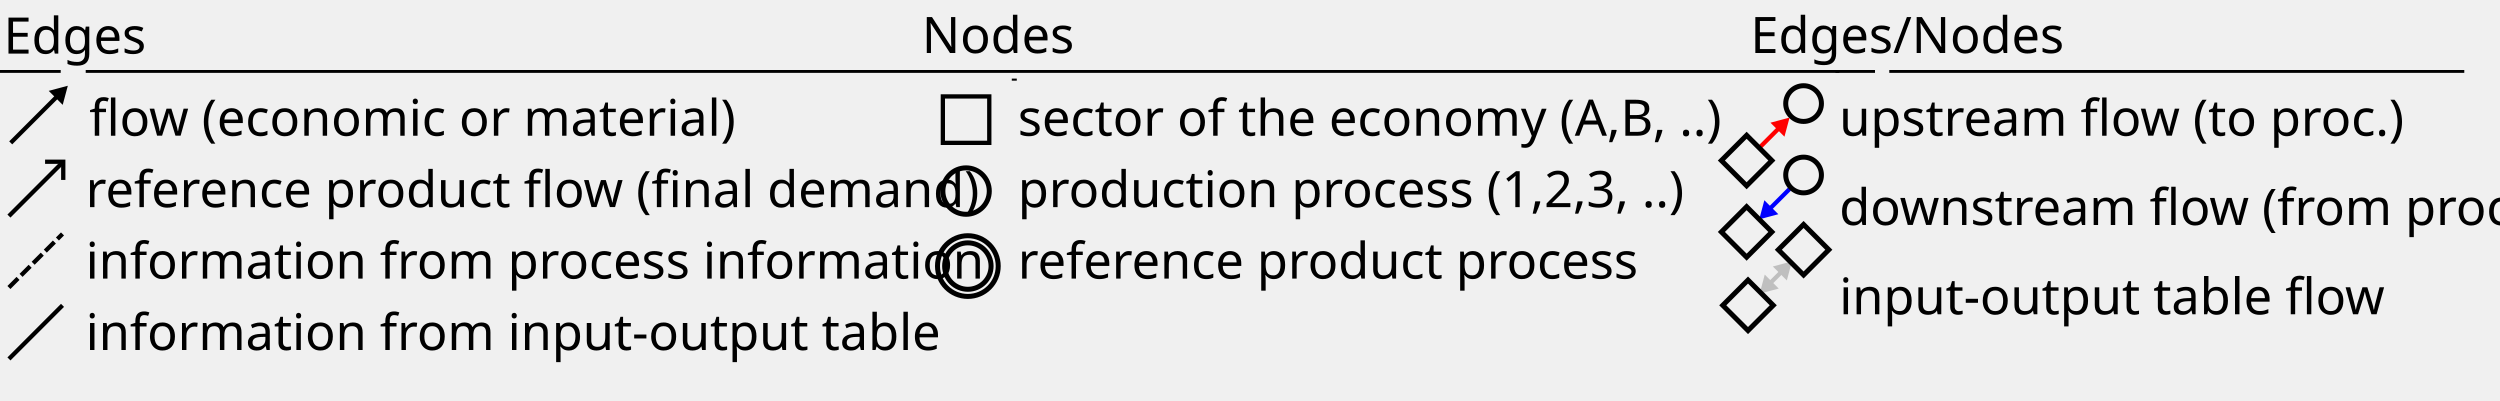
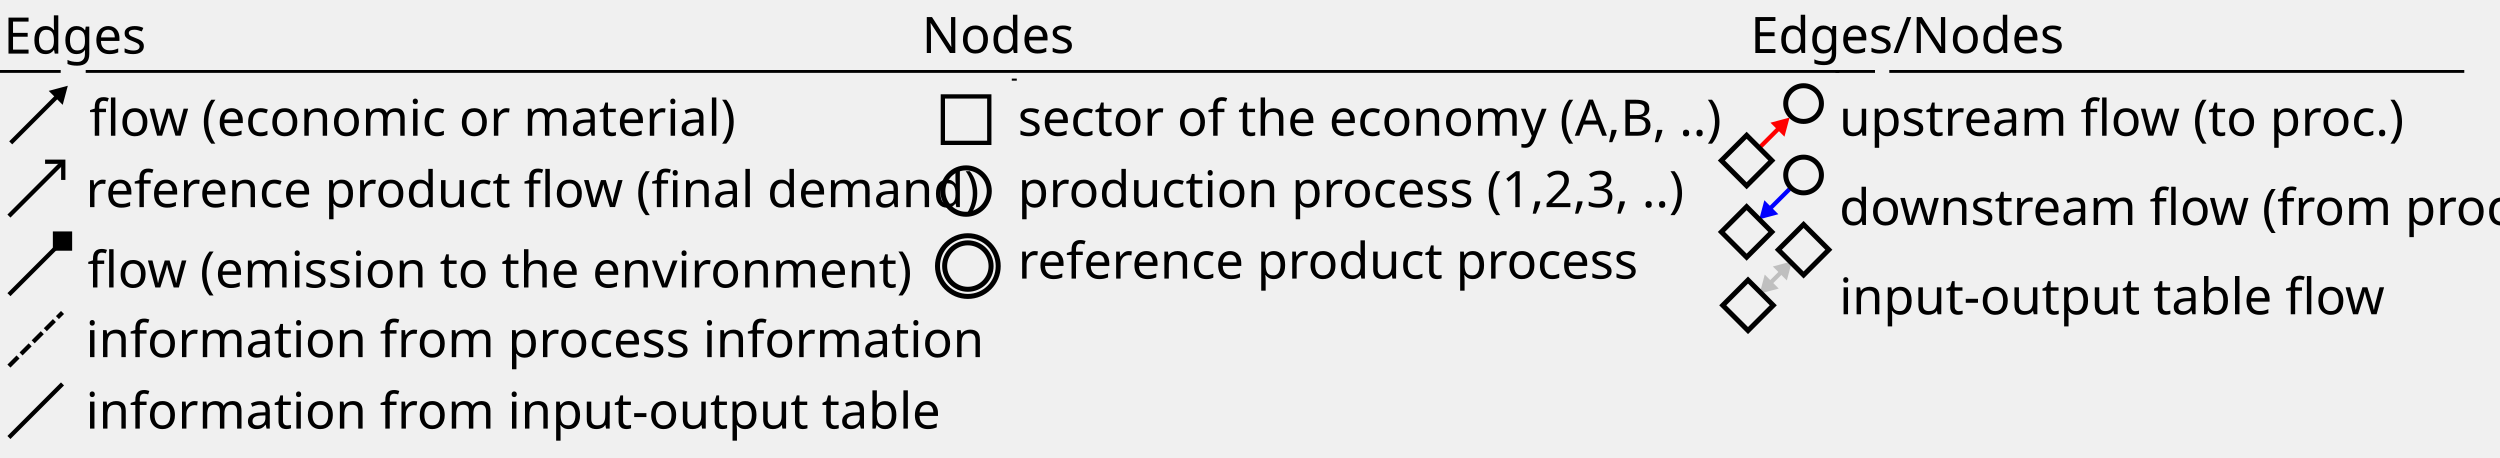
- <svg xmlns="http://www.w3.org/2000/svg" xmlns:xlink="http://www.w3.org/1999/xlink" width="175mm" height="28mm" viewBox="0 0 661.417 105.827" version="1.1" id="svg1" xml:space="preserve">
+ <svg xmlns="http://www.w3.org/2000/svg" xmlns:xlink="http://www.w3.org/1999/xlink" width="175mm" height="32mm" viewBox="0 0 661.417 120.945" version="1.1" id="svg1" xml:space="preserve">
  <defs id="defs1">
+     <marker style="overflow:visible" id="Diamond" refX="0" refY="0" orient="auto" markerWidth="1" markerHeight="1" viewBox="0 0 1 1" preserveAspectRatio="xMidYMid">
+       <path transform="scale(0.45)" style="fill:context-stroke;fill-rule:evenodd;stroke:none" d="M 0,-7.071 -7.071,0 0,7.071 7.071,0 Z" id="path19" />
+     </marker>
    <marker style="overflow:visible" id="ArrowWide" refX="0" refY="0" orient="auto-start-reverse" markerWidth="1" markerHeight="1" viewBox="0 0 1 1" preserveAspectRatio="xMidYMid">
      <path style="fill:none;stroke:context-stroke;stroke-width:1;stroke-linecap:butt" d="M 3,-3 0,0 3,3" transform="rotate(180,0.125,0)" id="path1" />
    </marker>
    <linearGradient id="swatch9">
      <stop style="stop-color:#ff0000;stop-opacity:1;" offset="0" id="stop9" />
      <stop style="stop-color:#0000ff;stop-opacity:1;" offset="1" id="stop10" />
    </linearGradient>
    <linearGradient id="linearGradient5-4" gradientTransform="matrix(3.760706,0,0,3.798444,597.8107,-311.2805)" x1="-85.604" y1="101.815" x2="-65.251" y2="101.815" gradientUnits="userSpaceOnUse">
      <stop style="stop-color:#ff0000;stop-opacity:1;" offset="0" id="stop4-8" />
      <stop style="stop-color:#0000ff;stop-opacity:1;" offset="1" id="stop5-6" />
    </linearGradient>
    <linearGradient id="linearGradient5" gradientTransform="matrix(3.760706,0,0,3.798444,811.7163,-311.6111)" x1="-85.604" y1="101.815" x2="-65.251" y2="101.815" gradientUnits="userSpaceOnUse">
      <stop style="stop-color:#ff0000;stop-opacity:1;" offset="0" id="stop4" />
      <stop style="stop-color:#0000ff;stop-opacity:1;" offset="1" id="stop5" />
    </linearGradient>
    <linearGradient xlink:href="#swatch9" id="linearGradient14" gradientUnits="userSpaceOnUse" gradientTransform="rotate(-45,-159.0584,269.5763)" x1="14.985" y1="239.158" x2="14.985" y2="210.874" />
    <linearGradient id="linearGradient5-9" gradientTransform="matrix(0.99502,0,0,1.005005,-8.503949,355.2464)" x1="492.236" y1="74.752" x2="569.162" y2="74.752" gradientUnits="userSpaceOnUse">
      <stop style="stop-color:#ff0000;stop-opacity:1;" offset="0" id="stop4-2" />
      <stop style="stop-color:#0000ff;stop-opacity:1;" offset="1" id="stop5-0" />
    </linearGradient>
    <marker style="overflow:visible" id="marker19-7-66-6-03-3" refX="2" refY="0" orient="auto-start-reverse" markerWidth="0.75" markerHeight="0.75" viewBox="0 0 1 1" preserveAspectRatio="xMidYMid">
      <path transform="scale(0.5)" style="fill:context-stroke;fill-rule:evenodd;stroke:context-stroke;stroke-width:1pt" d="M 5.77,0 -2.88,5 V -5 Z" id="path19-34-29-5-22-2" />
    </marker>
    <marker style="overflow:visible" id="marker19-7-66-6-03-4-8" refX="2" refY="0" orient="auto-start-reverse" markerWidth="0.75" markerHeight="0.75" viewBox="0 0 1 1" preserveAspectRatio="xMidYMid">
      <path transform="scale(0.5)" style="fill:context-stroke;fill-rule:evenodd;stroke:context-stroke;stroke-width:1pt" d="M 5.77,0 -2.88,5 V -5 Z" id="path19-34-29-5-22-3-8" />
    </marker>
    <marker style="overflow:visible" id="marker19-7-66-6-03-4-8-6" refX="2" refY="0" orient="auto-start-reverse" markerWidth="0.75" markerHeight="0.75" viewBox="0 0 1 1" preserveAspectRatio="xMidYMid">
      <path transform="scale(0.5)" style="fill:context-stroke;fill-rule:evenodd;stroke:context-stroke;stroke-width:1pt" d="M 5.77,0 -2.88,5 V -5 Z" id="path19-34-29-5-22-3-8-1" />
    </marker>
  </defs>
  <g id="layer1">
    <text xml:space="preserve" style="font-size:13.333px;line-height:0.9;font-family:'CMU Classical Serif';-inkscape-font-specification:'CMU Classical Serif';fill:none;stroke:#000000;stroke-width:0.756;stroke-miterlimit:4.1;stroke-dasharray:none;stroke-opacity:1" x="9.448" y="-47.244" id="text1">
      <tspan id="tspan1" x="9.448" y="-47.244" style="fill:#000000;fill-opacity:1;stroke:none">approximate size of full-page figure in "JIE"</tspan>
      <tspan x="9.448" y="-35.244" style="fill:#000000;fill-opacity:1;stroke:none" id="tspan3">660x760px</tspan>
      <tspan x="9.448" y="-23.244" style="fill:#000000;fill-opacity:1;stroke:none" id="tspan2">based on Figure 3 in DOI: 10.1111/jiec.12142</tspan>
    </text>
    <rect style="fill:#ffffff;fill-opacity:0;stroke:#000000;stroke-width:1.134;stroke-dasharray:none;stroke-opacity:1" id="rect103" width="12.283" height="12.283" x="249.449" y="25.512" />
    <text xml:space="preserve" style="font-style:italic;font-variant:normal;font-weight:500;font-stretch:normal;font-size:13.333px;line-height:0.9;font-family:'CMU Classical Serif';-inkscape-font-specification:'CMU Classical Serif Medium Italic';text-align:start;text-anchor:start;fill:#ffffff;fill-opacity:0;stroke:#0000ff;stroke-width:0.378;stroke-dasharray:none;stroke-dashoffset:0;stroke-opacity:1" x="0.944" y="14.173" id="text111">
      <tspan id="tspan111" style="font-style:normal;font-variant:normal;font-weight:normal;font-stretch:normal;font-size:13.333px;font-family:'CMU Classical Serif';-inkscape-font-specification:'CMU Classical Serif';text-align:start;text-anchor:start;fill:#000000;fill-opacity:1;stroke:none;stroke-width:0.378;stroke-dasharray:none;stroke-opacity:1" x="0.944" y="14.173">Edges</tspan>
    </text>
    <text xml:space="preserve" style="font-style:italic;font-variant:normal;font-weight:500;font-stretch:normal;font-size:13.333px;line-height:0.9;font-family:'CMU Classical Serif';-inkscape-font-specification:'CMU Classical Serif Medium Italic';text-align:start;text-anchor:start;fill:#ffffff;fill-opacity:0;stroke:#0000ff;stroke-width:0.378;stroke-dasharray:none;stroke-dashoffset:0;stroke-opacity:1" x="243.897" y="14.023" id="text111-12">
      <tspan id="tspan111-3" style="font-style:normal;font-variant:normal;font-weight:normal;font-stretch:normal;font-size:13.333px;font-family:'CMU Classical Serif';-inkscape-font-specification:'CMU Classical Serif';text-align:start;text-anchor:start;fill:#000000;fill-opacity:1;stroke:none;stroke-width:0.378;stroke-dasharray:none;stroke-opacity:1" x="243.897" y="14.023">Nodes</tspan>
    </text>
    <text xml:space="preserve" style="font-style:italic;font-variant:normal;font-weight:500;font-stretch:normal;font-size:13.333px;line-height:0.9;font-family:'CMU Classical Serif';-inkscape-font-specification:'CMU Classical Serif Medium Italic';text-align:start;text-anchor:start;fill:#ffffff;fill-opacity:0;stroke:#0000ff;stroke-width:0.378;stroke-dasharray:none;stroke-dashoffset:0;stroke-opacity:1" x="463.11" y="14.023" id="text111-12-6">
      <tspan id="tspan111-3-1" style="font-style:normal;font-variant:normal;font-weight:normal;font-stretch:normal;font-size:13.333px;font-family:'CMU Classical Serif';-inkscape-font-specification:'CMU Classical Serif';text-align:start;text-anchor:start;fill:#000000;fill-opacity:1;stroke:none;stroke-width:0.378;stroke-dasharray:none;stroke-opacity:1" x="463.11" y="14.023">Edges/Nodes</tspan>
    </text>
    <text xml:space="preserve" style="font-style:italic;font-variant:normal;font-weight:500;font-stretch:normal;font-size:13.333px;line-height:0.9;font-family:'CMU Classical Serif';-inkscape-font-specification:'CMU Classical Serif Medium Italic';text-align:start;text-anchor:start;fill:#ffffff;fill-opacity:0;stroke:#0000ff;stroke-width:0.378;stroke-dasharray:none;stroke-dashoffset:0;stroke-opacity:1" x="245.669" y="14.173" id="text111-5">
      <tspan id="tspan111-7" style="font-style:normal;font-variant:normal;font-weight:normal;font-stretch:normal;font-size:13.333px;font-family:'CMU Classical Serif';-inkscape-font-specification:'CMU Classical Serif';text-align:start;text-anchor:start;fill:#000000;fill-opacity:1;stroke:none;stroke-width:0.378;stroke-dasharray:none;stroke-opacity:1" x="245.669" y="14.173" />
    </text>
    <text xml:space="preserve" style="font-style:italic;font-variant:normal;font-weight:500;font-stretch:normal;font-size:13.333px;line-height:0.9;font-family:'CMU Classical Serif';-inkscape-font-specification:'CMU Classical Serif Medium Italic';text-align:start;text-anchor:start;fill:#ffffff;fill-opacity:0;stroke:#0000ff;stroke-width:0.378;stroke-dasharray:none;stroke-dashoffset:0;stroke-opacity:1" x="23.621" y="35.906" id="text111-1">
      <tspan id="tspan111-2" style="font-style:normal;font-variant:normal;font-weight:normal;font-stretch:normal;font-size:13.333px;font-family:'CMU Classical Serif';-inkscape-font-specification:'CMU Classical Serif';text-align:start;text-anchor:start;fill:#000000;fill-opacity:1;stroke:none;stroke-width:0.378;stroke-dasharray:none;stroke-opacity:1" x="23.621" y="35.906">flow (economic or material) </tspan>
    </text>
-     <text xml:space="preserve" style="font-style:italic;font-variant:normal;font-weight:500;font-stretch:normal;font-size:13.333px;line-height:0.9;font-family:'CMU Classical Serif';-inkscape-font-specification:'CMU Classical Serif Medium Italic';text-align:start;text-anchor:start;fill:#ffffff;fill-opacity:0;stroke:#0000ff;stroke-width:0.378;stroke-dasharray:none;stroke-dashoffset:0;stroke-opacity:1" x="22.677" y="73.701" id="text111-1-9">
-       <tspan id="tspan111-2-2" style="font-style:normal;font-variant:normal;font-weight:normal;font-stretch:normal;font-size:13.333px;font-family:'CMU Classical Serif';-inkscape-font-specification:'CMU Classical Serif';text-align:start;text-anchor:start;fill:#000000;fill-opacity:1;stroke:none;stroke-width:0.378;stroke-dasharray:none;stroke-opacity:1" x="22.677" y="73.701">information from process information</tspan>
+     <text xml:space="preserve" style="font-style:italic;font-variant:normal;font-weight:500;font-stretch:normal;font-size:13.333px;line-height:0.9;font-family:'CMU Classical Serif';-inkscape-font-specification:'CMU Classical Serif Medium Italic';text-align:start;text-anchor:start;fill:#ffffff;fill-opacity:0;stroke:#0000ff;stroke-width:0.378;stroke-dasharray:none;stroke-dashoffset:0;stroke-opacity:1" x="22.677" y="94.488" id="text111-1-9">
+       <tspan id="tspan111-2-2" style="font-style:normal;font-variant:normal;font-weight:normal;font-stretch:normal;font-size:13.333px;font-family:'CMU Classical Serif';-inkscape-font-specification:'CMU Classical Serif';text-align:start;text-anchor:start;fill:#000000;fill-opacity:1;stroke:none;stroke-width:0.378;stroke-dasharray:none;stroke-opacity:1" x="22.677" y="94.488">information from process information</tspan>
    </text>
-     <text xml:space="preserve" style="font-style:italic;font-variant:normal;font-weight:500;font-stretch:normal;font-size:13.333px;line-height:0.9;font-family:'CMU Classical Serif';-inkscape-font-specification:'CMU Classical Serif Medium Italic';text-align:start;text-anchor:start;fill:#ffffff;fill-opacity:0;stroke:#0000ff;stroke-width:0.378;stroke-dasharray:none;stroke-dashoffset:0;stroke-opacity:1" x="22.677" y="92.598" id="text111-1-9-8">
-       <tspan id="tspan111-2-2-4" style="font-style:normal;font-variant:normal;font-weight:normal;font-stretch:normal;font-size:13.333px;font-family:'CMU Classical Serif';-inkscape-font-specification:'CMU Classical Serif';text-align:start;text-anchor:start;fill:#000000;fill-opacity:1;stroke:none;stroke-width:0.378;stroke-dasharray:none;stroke-opacity:1" x="22.677" y="92.598">information from input-output table</tspan>
+     <text xml:space="preserve" style="font-style:italic;font-variant:normal;font-weight:500;font-stretch:normal;font-size:13.333px;line-height:0.9;font-family:'CMU Classical Serif';-inkscape-font-specification:'CMU Classical Serif Medium Italic';text-align:start;text-anchor:start;fill:#ffffff;fill-opacity:0;stroke:#0000ff;stroke-width:0.378;stroke-dasharray:none;stroke-dashoffset:0;stroke-opacity:1" x="22.677" y="113.386" id="text111-1-9-8">
+       <tspan id="tspan111-2-2-4" style="font-style:normal;font-variant:normal;font-weight:normal;font-stretch:normal;font-size:13.333px;font-family:'CMU Classical Serif';-inkscape-font-specification:'CMU Classical Serif';text-align:start;text-anchor:start;fill:#000000;fill-opacity:1;stroke:none;stroke-width:0.378;stroke-dasharray:none;stroke-opacity:1" x="22.677" y="113.386">information from input-output table</tspan>
    </text>
    <text xml:space="preserve" style="font-style:italic;font-variant:normal;font-weight:500;font-stretch:normal;font-size:13.333px;line-height:0.9;font-family:'CMU Classical Serif';-inkscape-font-specification:'CMU Classical Serif Medium Italic';text-align:start;text-anchor:start;fill:#ffffff;fill-opacity:0;stroke:#0000ff;stroke-width:0.378;stroke-dasharray:none;stroke-dashoffset:0;stroke-opacity:1" x="486.615" y="35.906" id="text111-1-9-8-4">
      <tspan id="tspan111-2-2-4-1" style="font-style:normal;font-variant:normal;font-weight:normal;font-stretch:normal;font-size:13.333px;font-family:'CMU Classical Serif';-inkscape-font-specification:'CMU Classical Serif';text-align:start;text-anchor:start;fill:#000000;fill-opacity:1;stroke:none;stroke-width:0.378;stroke-dasharray:none;stroke-opacity:1" x="486.615" y="35.906">upstream flow (to proc.)</tspan>
    </text>
    <text xml:space="preserve" style="font-style:italic;font-variant:normal;font-weight:500;font-stretch:normal;font-size:13.333px;line-height:0.9;font-family:'CMU Classical Serif';-inkscape-font-specification:'CMU Classical Serif Medium Italic';text-align:start;text-anchor:start;fill:#ffffff;fill-opacity:0;stroke:#0000ff;stroke-width:0.378;stroke-dasharray:none;stroke-dashoffset:0;stroke-opacity:1" x="486.615" y="59.528" id="text111-1-9-8-4-6">
      <tspan id="tspan111-2-2-4-1-1" style="font-style:normal;font-variant:normal;font-weight:normal;font-stretch:normal;font-size:13.333px;font-family:'CMU Classical Serif';-inkscape-font-specification:'CMU Classical Serif';text-align:start;text-anchor:start;fill:#000000;fill-opacity:1;stroke:none;stroke-width:0.378;stroke-dasharray:none;stroke-opacity:1" x="486.615" y="59.528">downstream flow (from proc.)</tspan>
    </text>
    <text xml:space="preserve" style="font-style:italic;font-variant:normal;font-weight:500;font-stretch:normal;font-size:13.333px;line-height:0.9;font-family:'CMU Classical Serif';-inkscape-font-specification:'CMU Classical Serif Medium Italic';text-align:start;text-anchor:start;fill:#ffffff;fill-opacity:0;stroke:#0000ff;stroke-width:0.378;stroke-dasharray:none;stroke-dashoffset:0;stroke-opacity:1" x="22.677" y="54.803" id="text111-1-9-8-4-6-6">
      <tspan id="tspan111-2-2-4-1-1-9" style="font-style:normal;font-variant:normal;font-weight:normal;font-stretch:normal;font-size:13.333px;font-family:'CMU Classical Serif';-inkscape-font-specification:'CMU Classical Serif';text-align:start;text-anchor:start;fill:#000000;fill-opacity:1;stroke:none;stroke-width:0.378;stroke-dasharray:none;stroke-opacity:1" x="22.677" y="54.803">reference product flow (final demand)</tspan>
    </text>
    <text xml:space="preserve" style="font-style:italic;font-variant:normal;font-weight:500;font-stretch:normal;font-size:13.333px;line-height:0.9;font-family:'CMU Classical Serif';-inkscape-font-specification:'CMU Classical Serif Medium Italic';text-align:start;text-anchor:start;fill:#ffffff;fill-opacity:0;stroke:#0000ff;stroke-width:0.378;stroke-dasharray:none;stroke-dashoffset:0;stroke-opacity:1" x="486.615" y="83.15" id="text111-1-9-8-4-6-6-6">
      <tspan id="tspan111-2-2-4-1-1-9-9" style="font-style:normal;font-variant:normal;font-weight:normal;font-stretch:normal;font-size:13.333px;font-family:'CMU Classical Serif';-inkscape-font-specification:'CMU Classical Serif';text-align:start;text-anchor:start;fill:#000000;fill-opacity:1;stroke:none;stroke-width:0.378;stroke-dasharray:none;stroke-opacity:1" x="486.615" y="83.15">input-output table flow</tspan>
    </text>
    <text xml:space="preserve" style="font-style:italic;font-variant:normal;font-weight:500;font-stretch:normal;font-size:13.333px;line-height:0.9;font-family:'CMU Classical Serif';-inkscape-font-specification:'CMU Classical Serif Medium Italic';text-align:start;text-anchor:start;fill:#ffffff;fill-opacity:0;stroke:#0000ff;stroke-width:0.378;stroke-dasharray:none;stroke-dashoffset:0;stroke-opacity:1" x="269.291" y="35.906" id="text111-1-9-8-4-6-6-6-6">
      <tspan id="tspan111-2-2-4-1-1-9-9-9" style="font-style:normal;font-variant:normal;font-weight:normal;font-stretch:normal;font-size:13.333px;font-family:'CMU Classical Serif';-inkscape-font-specification:'CMU Classical Serif';text-align:start;text-anchor:start;fill:#000000;fill-opacity:1;stroke:none;stroke-width:0.378;stroke-dasharray:none;stroke-opacity:1" x="269.291" y="35.906">sector of the economy (A,B, ..)</tspan>
    </text>
    <text xml:space="preserve" style="font-style:italic;font-variant:normal;font-weight:500;font-stretch:normal;font-size:13.333px;line-height:0.9;font-family:'CMU Classical Serif';-inkscape-font-specification:'CMU Classical Serif Medium Italic';text-align:start;text-anchor:start;fill:#ffffff;fill-opacity:0;stroke:#0000ff;stroke-width:0.378;stroke-dasharray:none;stroke-dashoffset:0;stroke-opacity:1" x="269.291" y="54.803" id="text111-1-9-8-4-6-6-6-6-3">
      <tspan id="tspan111-2-2-4-1-1-9-9-9-1" style="font-style:normal;font-variant:normal;font-weight:normal;font-stretch:normal;font-size:13.333px;font-family:'CMU Classical Serif';-inkscape-font-specification:'CMU Classical Serif';text-align:start;text-anchor:start;fill:#000000;fill-opacity:1;stroke:none;stroke-width:0.378;stroke-dasharray:none;stroke-opacity:1" x="269.291" y="54.803">production process (1,2,3, ..)</tspan>
    </text>
    <text xml:space="preserve" style="font-style:italic;font-variant:normal;font-weight:500;font-stretch:normal;font-size:13.333px;line-height:0.9;font-family:'CMU Classical Serif';-inkscape-font-specification:'CMU Classical Serif Medium Italic';text-align:start;text-anchor:start;fill:#ffffff;fill-opacity:0;stroke:#0000ff;stroke-width:0.378;stroke-dasharray:none;stroke-dashoffset:0;stroke-opacity:1" x="269.291" y="73.701" id="text111-1-9-8-4-6-6-6-6-3-3">
      <tspan id="tspan111-2-2-4-1-1-9-9-9-1-9" style="font-style:normal;font-variant:normal;font-weight:normal;font-stretch:normal;font-size:13.333px;font-family:'CMU Classical Serif';-inkscape-font-specification:'CMU Classical Serif';text-align:start;text-anchor:start;fill:#000000;fill-opacity:1;stroke:none;stroke-width:0.378;stroke-dasharray:none;stroke-opacity:1" x="269.291" y="73.701">reference product process</tspan>
    </text>
    <path style="fill:none;fill-opacity:1;stroke:#000000;stroke-width:1.134;stroke-miterlimit:4.1;stroke-dasharray:none;stroke-dashoffset:0;stroke-opacity:1;marker-end:url(#marker19-7-66-6-03-3)" d="M 2.834,37.795 17.007,23.622" id="path15" />
+     <text xml:space="preserve" style="font-style:italic;font-variant:normal;font-weight:500;font-stretch:normal;font-size:13.333px;line-height:0.9;font-family:'CMU Classical Serif';-inkscape-font-specification:'CMU Classical Serif Medium Italic';text-align:start;text-anchor:start;fill:#ffffff;fill-opacity:0;stroke:#0000ff;stroke-width:0.378;stroke-dasharray:none;stroke-dashoffset:0;stroke-opacity:1" x="23.149" y="76.063" id="text111-1-0">
+       <tspan id="tspan111-2-3" style="font-style:normal;font-variant:normal;font-weight:normal;font-stretch:normal;font-size:13.333px;font-family:'CMU Classical Serif';-inkscape-font-specification:'CMU Classical Serif';text-align:start;text-anchor:start;fill:#000000;fill-opacity:1;stroke:none;stroke-width:0.378;stroke-dasharray:none;stroke-opacity:1" x="23.149" y="76.063">flow (emission to the environment)</tspan>
+     </text>
+     <path style="fill:none;fill-opacity:1;stroke:#000000;stroke-width:1.134;stroke-miterlimit:4.1;stroke-dasharray:none;stroke-dashoffset:0;stroke-opacity:1;marker-end:url(#Diamond)" d="M 2.362,77.953 16.535,63.78" id="path15-28" />
    <path style="fill:none;fill-opacity:1;stroke:#000000;stroke-width:1.134;stroke-miterlimit:4.1;stroke-dasharray:none;stroke-dashoffset:0;stroke-opacity:1;marker-end:url(#ArrowWide)" d="M 2.362,57.165 16.535,42.992" id="path15-2" />
-     <path style="fill:none;fill-opacity:1;stroke:#000000;stroke-width:1.134;stroke-miterlimit:4.1;stroke-dasharray:3.402, 1.134;stroke-dashoffset:0;stroke-opacity:1" d="M 2.362,76.063 16.535,61.89" id="path15-0" />
+     <path style="fill:none;fill-opacity:1;stroke:#000000;stroke-width:1.134;stroke-miterlimit:4.1;stroke-dasharray:3.402, 1.134;stroke-dashoffset:0;stroke-opacity:1" d="M 2.362,96.85 16.535,82.677" id="path15-0" />
    <path style="fill:none;fill-opacity:1;stroke:#000000;stroke-width:0.756;stroke-miterlimit:4.1;stroke-dasharray:none;stroke-dashoffset:0;stroke-opacity:1" d="M 22.677,18.898 H 486.614" id="path43" />
    <path style="fill:none;fill-opacity:1;stroke:#000000;stroke-width:0.756;stroke-miterlimit:4.1;stroke-dasharray:none;stroke-dashoffset:0;stroke-opacity:1" d="M 16.062,18.898 H -6.5306545e-4" id="path44" />
-     <path style="fill:none;fill-opacity:1;stroke:#000000;stroke-width:1.134;stroke-miterlimit:4.1;stroke-dasharray:none;stroke-dashoffset:0;stroke-opacity:1" d="M 2.362,94.961 16.535,80.787" id="path15-01" />
+     <path style="fill:none;fill-opacity:1;stroke:#000000;stroke-width:1.134;stroke-miterlimit:4.1;stroke-dasharray:none;stroke-dashoffset:0;stroke-opacity:1" d="M 2.362,115.748 16.535,101.575" id="path15-01" />
    <ellipse style="fill:none;stroke:#000000;stroke-width:1.323;stroke-miterlimit:4.1;stroke-dasharray:none;stroke-dashoffset:0" id="path2" cx="268.346" cy="21.068" rx="4.5474816e-13" ry="0.281" />
    <g id="g3" transform="rotate(-45,387.0613,-219.1639)">
      <path style="fill:none;fill-opacity:1;stroke:#ff0000;stroke-width:1.134;stroke-miterlimit:4.1;stroke-dasharray:none;stroke-dashoffset:0;stroke-opacity:1;marker-end:url(#marker19-7-66-6-03-4-8)" d="m 259.842,18.898 10.022,7e-6" id="path15-7-3" />
      <rect style="fill:none;stroke:#000000;stroke-width:1.323;stroke-miterlimit:4.1;stroke-dasharray:none;stroke-dashoffset:0" id="rect1" width="9.449" height="9.449" x="14.173" y="-259.842" transform="rotate(90)" />
      <ellipse style="fill:none;stroke:#000000;stroke-width:1.323;stroke-miterlimit:4.1;stroke-dasharray:none;stroke-dashoffset:0" id="path3" cx="208.826" cy="-182.1" rx="4.724" ry="4.724" transform="rotate(45)" />
    </g>
    <g id="g4" transform="rotate(-45,392.7641,-202.6285)">
      <path style="fill:none;fill-opacity:1;stroke:#0000ff;stroke-width:1.134;stroke-miterlimit:4.1;stroke-dasharray:none;stroke-dashoffset:0;stroke-opacity:1;marker-start:url(#marker19-7-66-6-03-4-8)" d="m 261.159,33.071 10.022,7e-6" id="path15-7-3-6" />
      <rect style="fill:none;stroke:#000000;stroke-width:1.323;stroke-miterlimit:4.1;stroke-dasharray:none;stroke-dashoffset:0" id="rect1-0" width="9.449" height="9.449" x="28.346" y="-259.842" transform="rotate(90)" />
      <ellipse style="fill:none;stroke:#000000;stroke-width:1.323;stroke-miterlimit:4.1;stroke-dasharray:none;stroke-dashoffset:0" id="path3-7" cx="218.848" cy="-172.078" rx="4.724" ry="4.724" transform="rotate(45)" />
    </g>
    <g id="g5" transform="rotate(-45,350.3023,-159.3205)">
      <path style="fill:none;fill-opacity:1;stroke:#bfbfbf;stroke-width:1.134;stroke-miterlimit:4.1;stroke-dasharray:none;stroke-dashoffset:0;stroke-opacity:1;marker-start:url(#marker19-7-66-6-03-4-8-6);marker-end:url(#marker19-7-66-6-03-4-8-6)" d="m 265.512,89.764 h 9.449" id="path15-7-3-8" />
      <rect style="fill:none;stroke:#000000;stroke-width:1.323;stroke-miterlimit:4.1;stroke-dasharray:none;stroke-dashoffset:0" id="rect1-1" width="9.449" height="9.449" x="85.039" y="-264.567" transform="rotate(90)" />
      <rect style="fill:none;stroke:#000000;stroke-width:1.323;stroke-miterlimit:4.1;stroke-dasharray:none;stroke-dashoffset:0" id="rect1-1-7" width="9.449" height="9.449" x="85.039" y="-285.354" transform="rotate(90)" />
    </g>
    <ellipse style="fill:none;stroke:#000000;stroke-width:1.323;stroke-miterlimit:4.1;stroke-dasharray:none;stroke-dashoffset:0;stroke-opacity:1" id="path5" cx="255.59" cy="50.551" rx="6.142" ry="6.142" />
    <ellipse style="fill:none;stroke:#000000;stroke-width:1.323;stroke-miterlimit:4.1;stroke-dasharray:none;stroke-dashoffset:0;stroke-opacity:1" id="path7" cx="256.063" cy="70.394" rx="8.032" ry="8.031" />
    <ellipse style="fill:none;stroke:#000000;stroke-width:1.323;stroke-miterlimit:4.1;stroke-dasharray:none;stroke-dashoffset:0;stroke-opacity:1" id="path8" cx="256.063" cy="70.394" rx="6.142" ry="6.142" />
    <path style="fill:none;stroke:#000000;stroke-width:0.756;stroke-miterlimit:4.1;stroke-dasharray:none;stroke-dashoffset:0;stroke-opacity:1" d="m 485.601,18.898 10.463,-1e-6" id="path9" />
    <path style="fill:none;stroke:#000000;stroke-width:0.756;stroke-miterlimit:4.1;stroke-dasharray:none;stroke-dashoffset:0;stroke-opacity:1" d="M 499.843,18.898 H 651.969" id="path10" />
  </g>
</svg>
